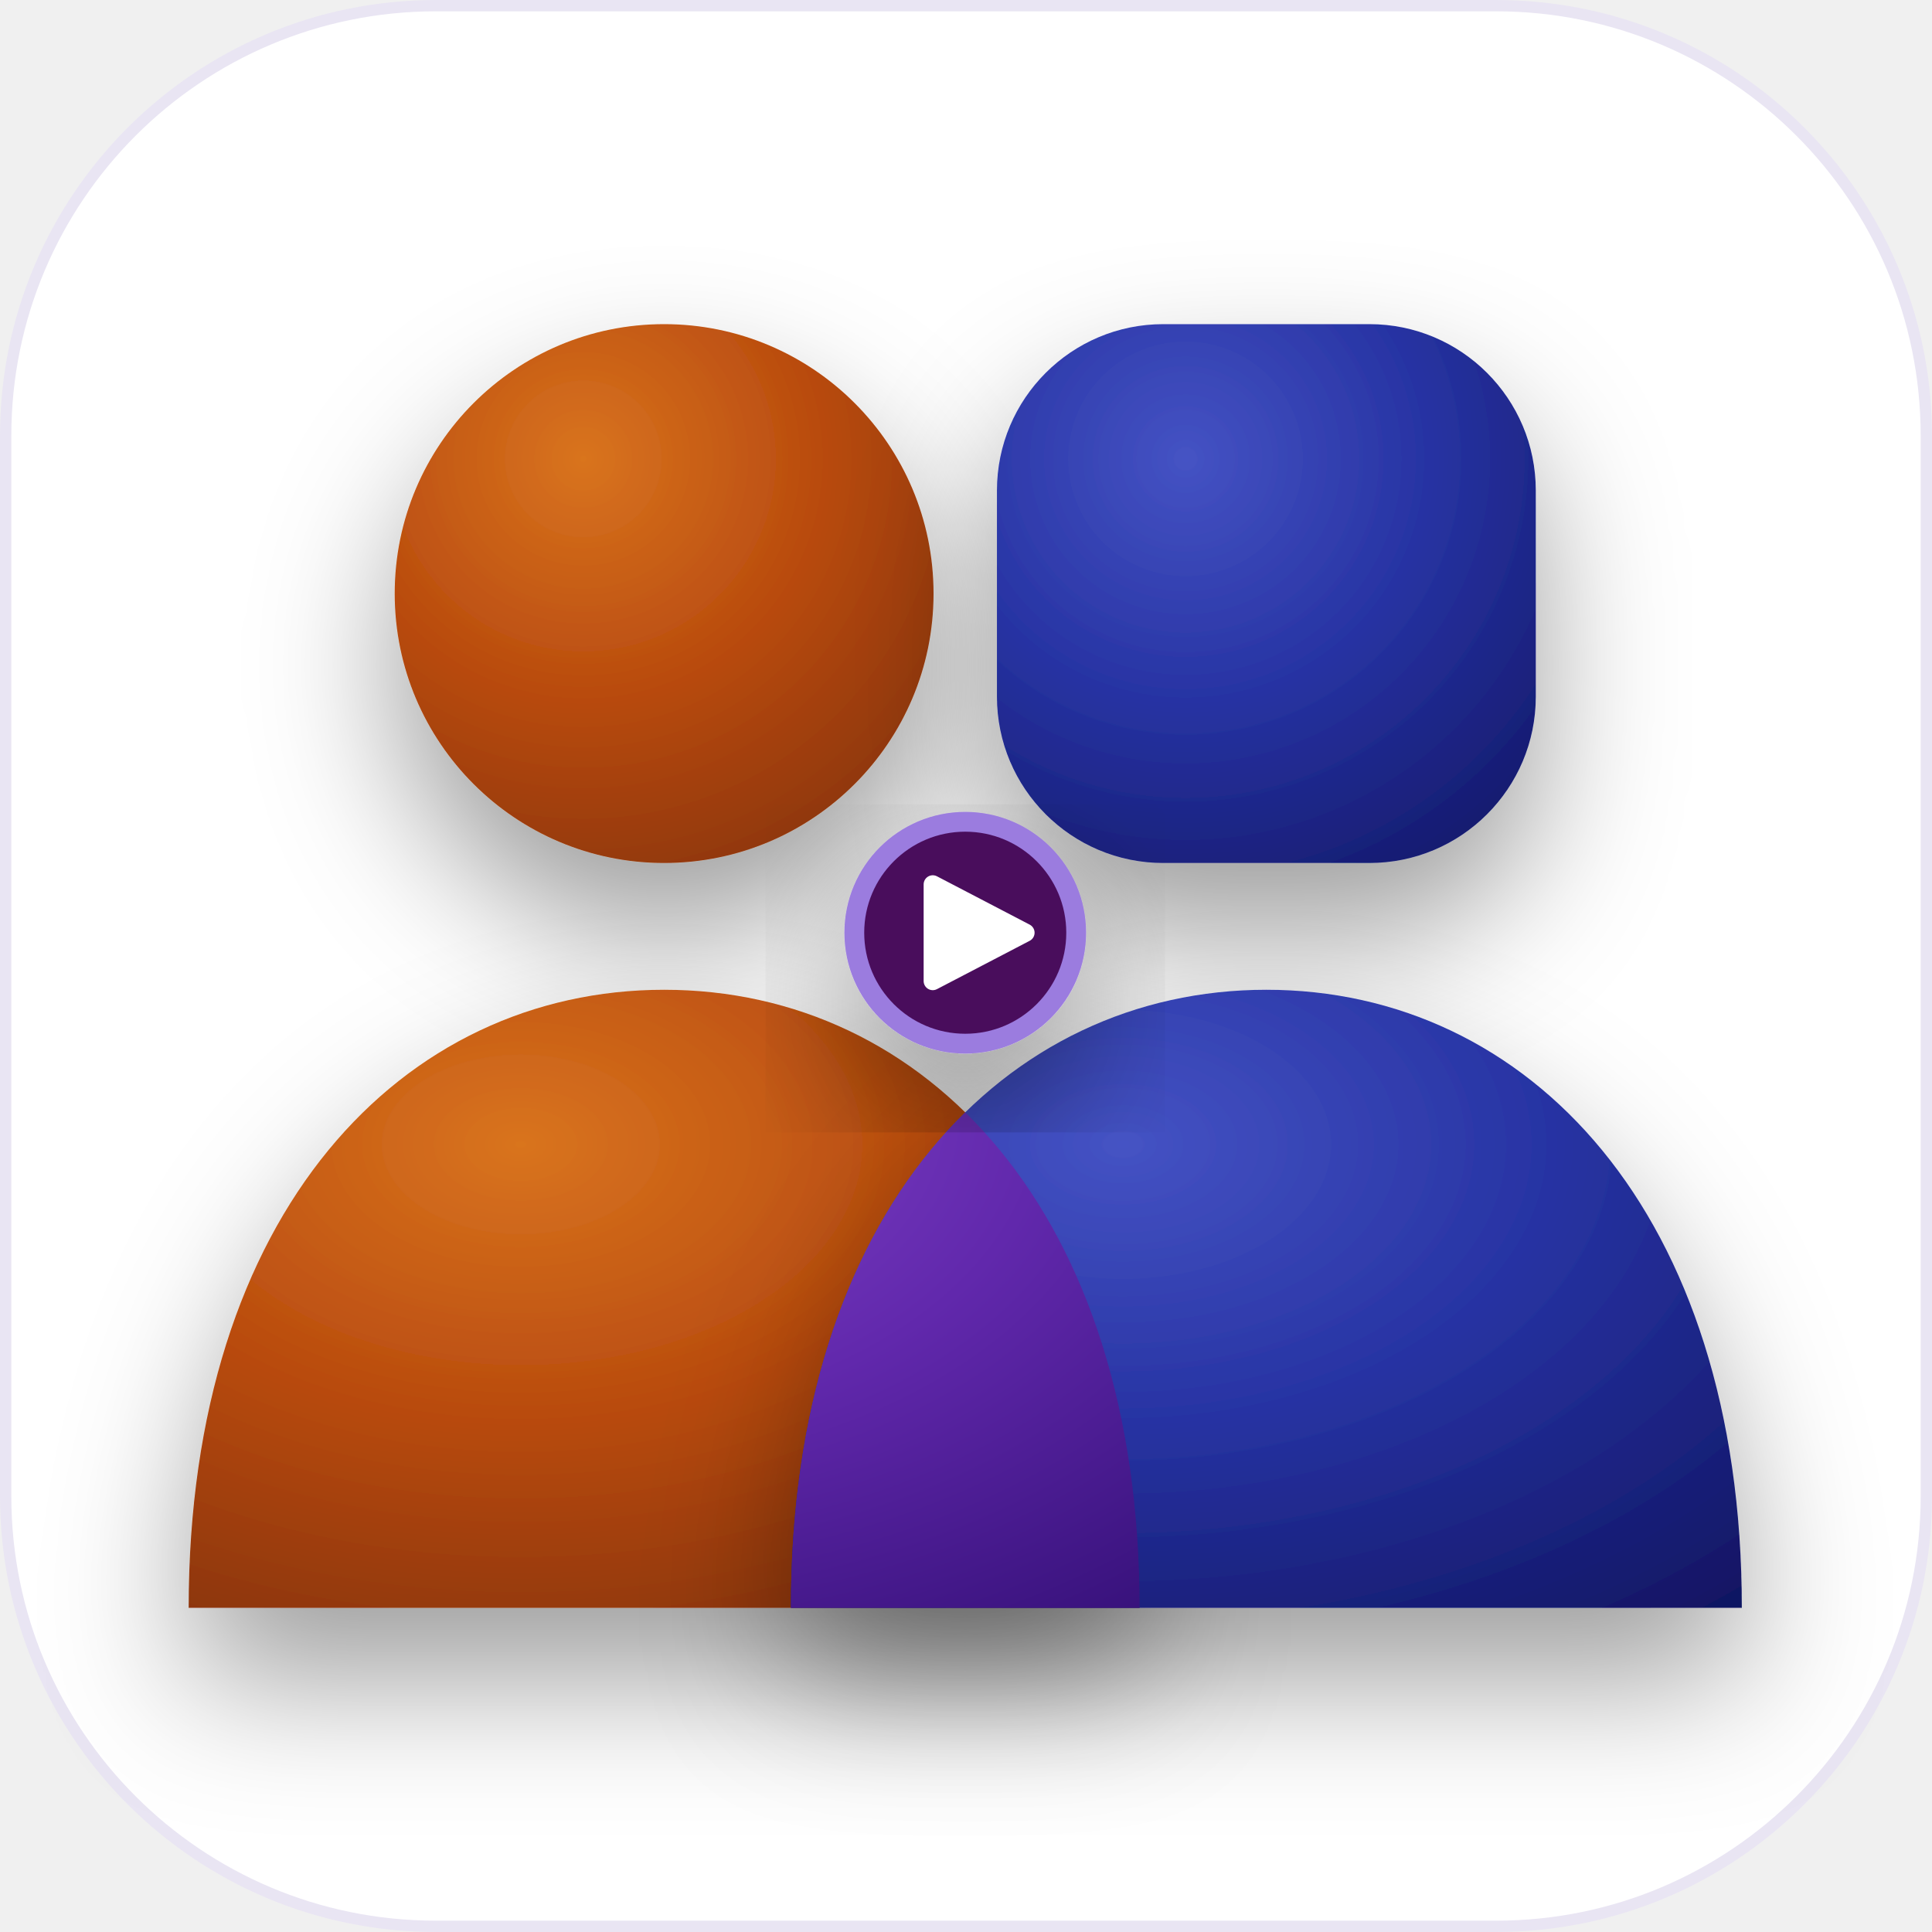
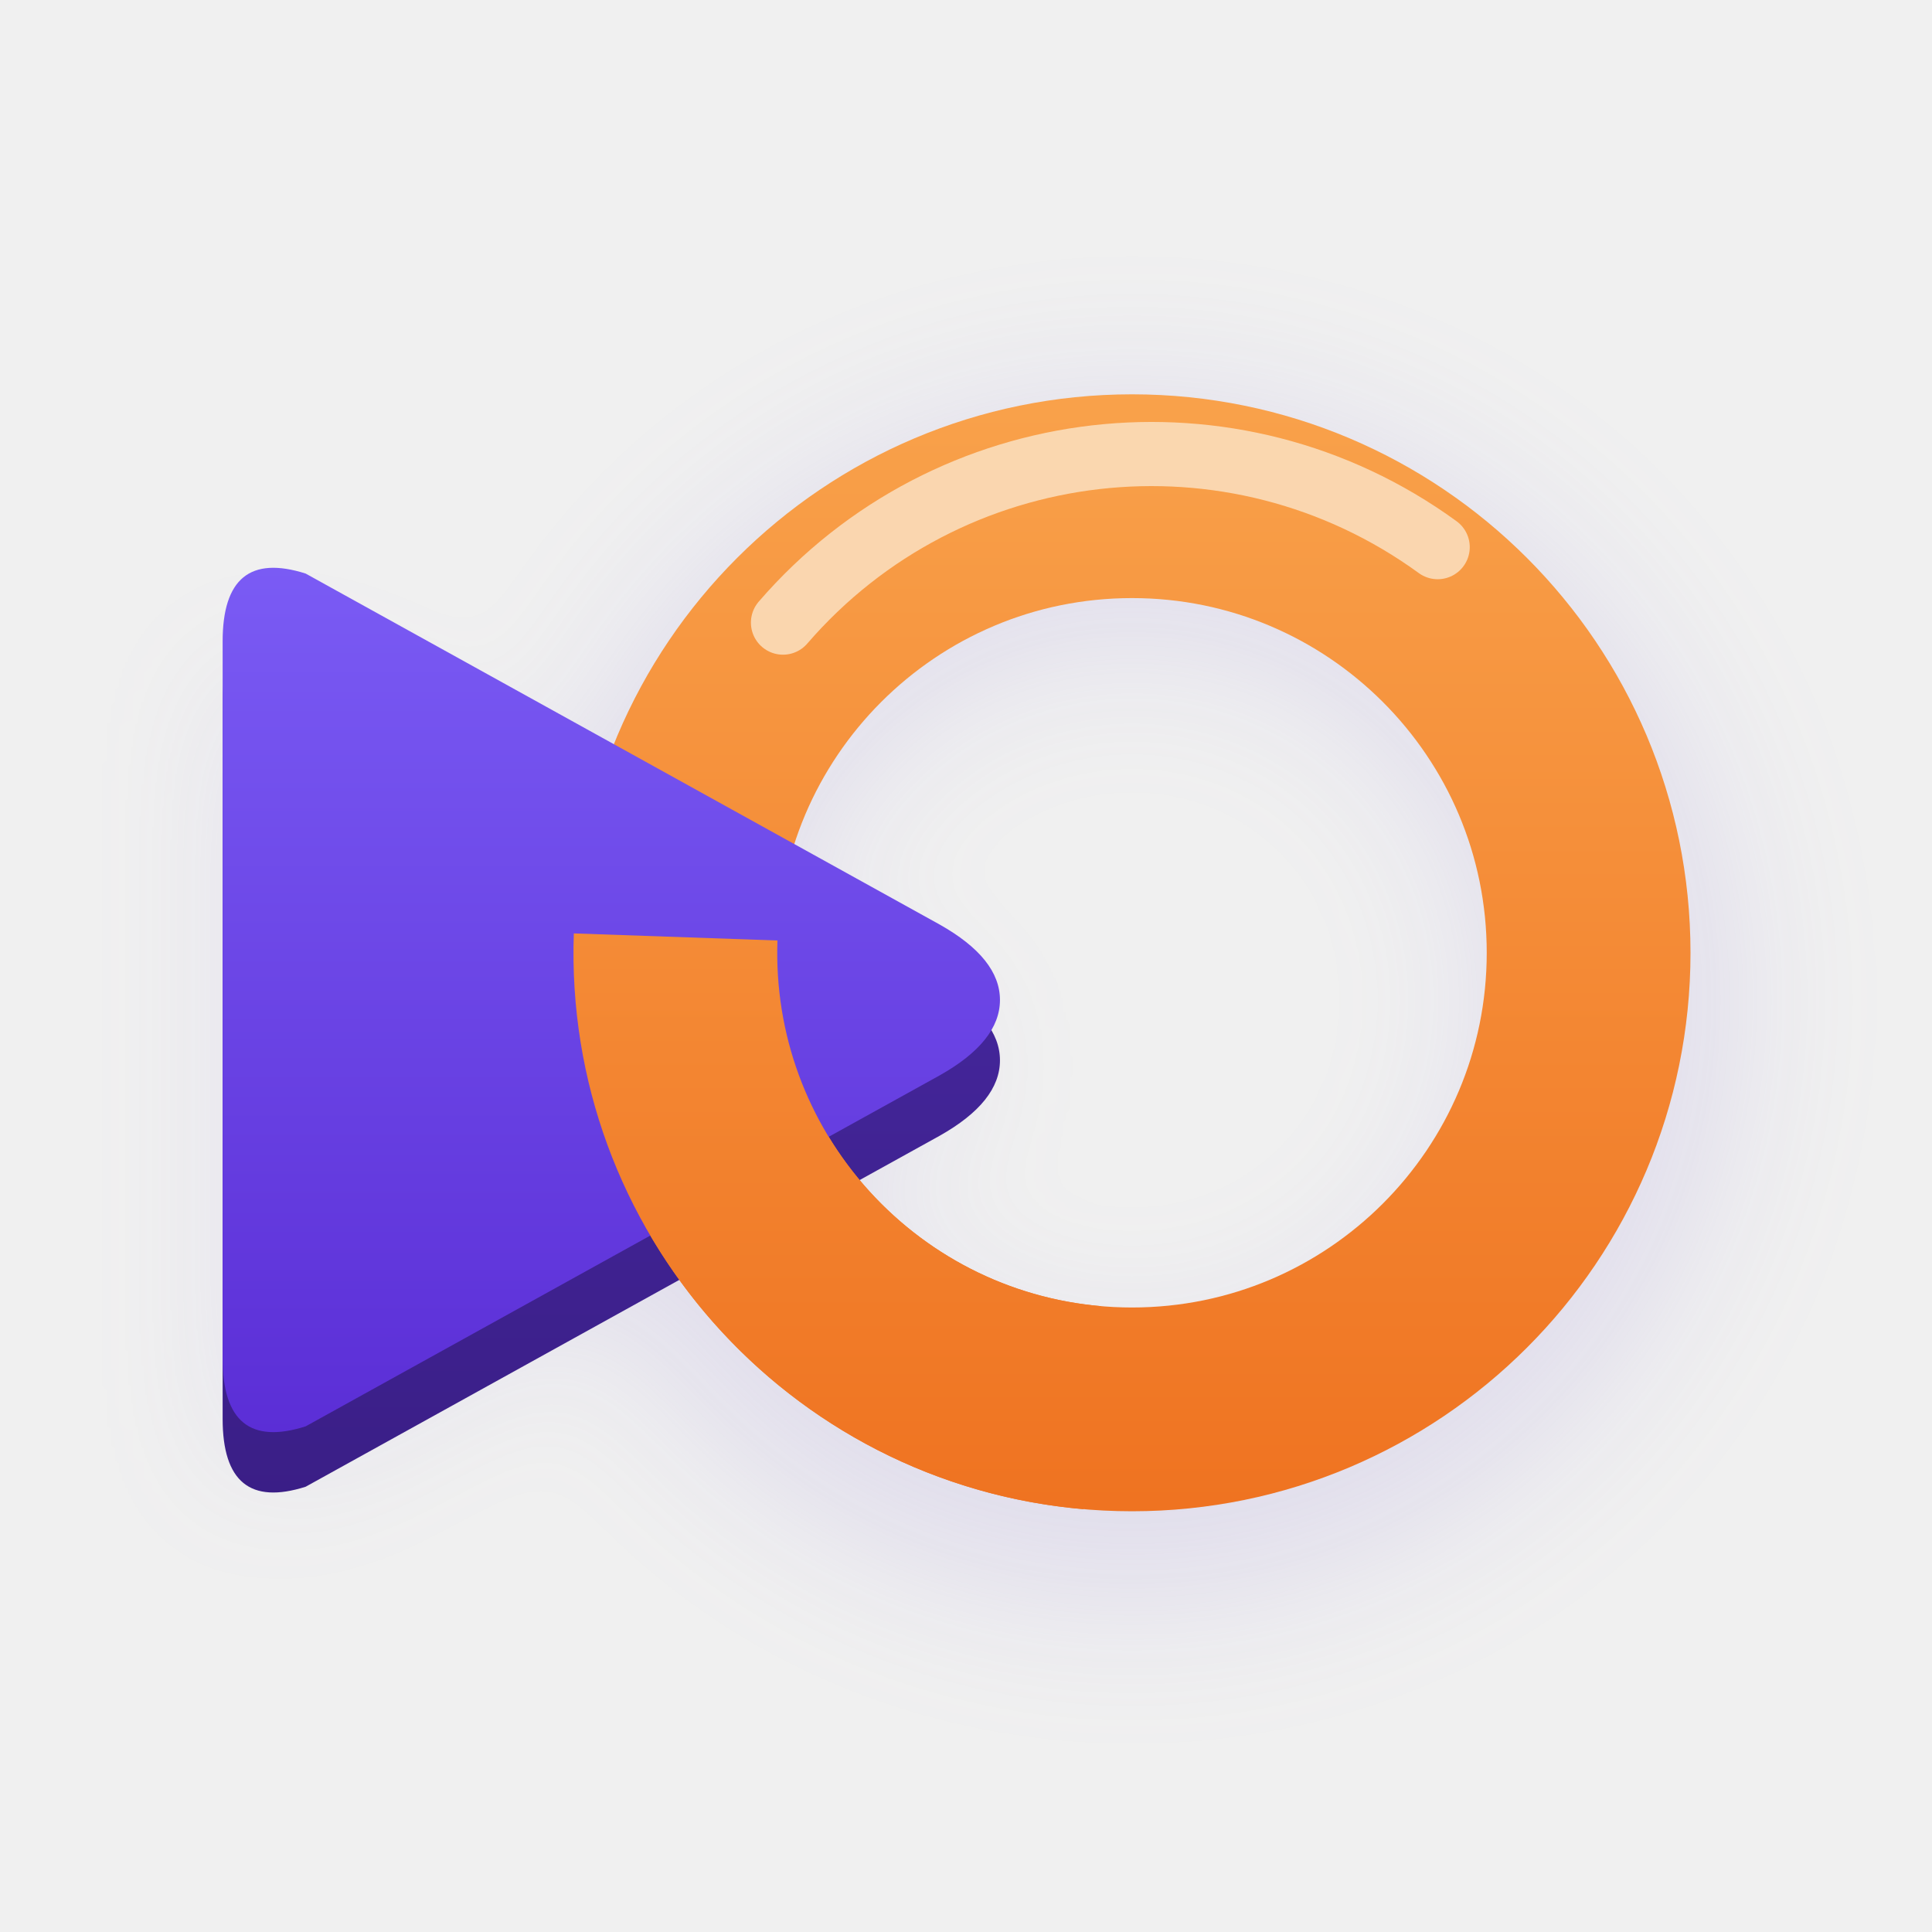
- <svg xmlns="http://www.w3.org/2000/svg" viewBox="0 0 512 512" role="img" aria-label="Kolab 3D app icon">
+ <svg xmlns="http://www.w3.org/2000/svg" viewBox="0 0 1024 1024">
  <defs>
-     <radialGradient id="creatorSphere" cx="0.35" cy="0.25" r="1">
-       <stop offset="0" stop-color="#D9741F" />
-       <stop offset="0.45" stop-color="#B84A0E" />
-       <stop offset="1" stop-color="#7A2D08" />
-     </radialGradient>
-     <radialGradient id="brandSphere" cx="0.35" cy="0.25" r="1">
-       <stop offset="0" stop-color="#4553C4" />
-       <stop offset="0.45" stop-color="#2733A3" />
-       <stop offset="1" stop-color="#101460" />
-     </radialGradient>
-     <radialGradient id="blendSphere" cx="0.4" cy="0.2" r="1">
-       <stop offset="0" stop-color="#8547CC" />
-       <stop offset="0.5" stop-color="#6128AC" />
-       <stop offset="1" stop-color="#38127C" />
-     </radialGradient>
-     <filter id="softShadow" x="-40%" y="-40%" width="180%" height="180%">
-       <feDropShadow dx="0" dy="9" stdDeviation="9" flood-color="#000000" flood-opacity="0.38" />
+     <linearGradient id="purple" x1="0" y1="290" x2="0" y2="760" gradientUnits="userSpaceOnUse">
+       <stop offset="0" stop-color="#7B5CF5" />
+       <stop offset="1" stop-color="#5B2ED6" />
+     </linearGradient>
+     <linearGradient id="purpleDark" x1="0" y1="330" x2="0" y2="800" gradientUnits="userSpaceOnUse">
+       <stop offset="0" stop-color="#4A2BA8" />
+       <stop offset="1" stop-color="#3A1E86" />
+     </linearGradient>
+     <linearGradient id="orange" x1="600" y1="205" x2="600" y2="810" gradientUnits="userSpaceOnUse">
+       <stop offset="0" stop-color="#F9A24B" />
+       <stop offset="1" stop-color="#EF7220" />
+     </linearGradient>
+     <filter id="softGlow" x="-30%" y="-30%" width="160%" height="160%">
+       <feGaussianBlur stdDeviation="38" />
    </filter>
-     <clipPath id="cHead3d">
-       <circle cx="82" cy="62" r="34" />
-     </clipPath>
-     <clipPath id="bHead3d">
-       <rect x="124" y="28" width="68" height="68" rx="21" />
-     </clipPath>
-     <clipPath id="cBody3d">
-       <path d="M22 190 C22 140 49 112 82 112 C115 112 142 140 142 190 Z" />
-     </clipPath>
-     <clipPath id="bBody3d">
-       <path d="M98 190 C98 140 125 112 158 112 C191 112 218 140 218 190 Z" />
-     </clipPath>
  </defs>
-   <rect x="1.5" y="1.5" width="509" height="509" rx="114" fill="#FFFFFF" stroke="#E9E5F3" stroke-width="3" />
-   <g transform="translate(3.8,27.1) scale(2.1)">
-     <circle cx="82" cy="62" r="34" fill="url(#creatorSphere)" filter="url(#softShadow)" />
-     <path d="M22 190 C22 140 49 112 82 112 C115 112 142 140 142 190 Z" fill="url(#creatorSphere)" filter="url(#softShadow)" />
-     <rect x="124" y="28" width="68" height="68" rx="21" fill="url(#brandSphere)" filter="url(#softShadow)" />
-     <path d="M98 190 C98 140 125 112 158 112 C191 112 218 140 218 190 Z" fill="url(#brandSphere)" filter="url(#softShadow)" />
-     <g clip-path="url(#bBody3d)">
-       <path d="M22 190 C22 140 49 112 82 112 C115 112 142 140 142 190 Z" fill="url(#blendSphere)" />
-     </g>
-     <circle cx="120" cy="104.8" r="14" fill="#4A0E5C" stroke="#9B7BDF" stroke-width="2.5" filter="url(#softShadow)" />
-     <path d="M115.9 98.7 L127.6 104.8 L115.9 110.9 Z" fill="#FFFFFF" stroke="#FFFFFF" stroke-width="2.3" stroke-linejoin="round" />
+   <g filter="url(#softGlow)" opacity="0.16">
+     <circle cx="600" cy="530" r="255" fill="none" stroke="#8F7BD8" stroke-width="130" />
+     <path d="M130 360 L500 545 L500 585 L130 780 Z" fill="#8F7BD8" />
  </g>
+   <path fill="url(#purpleDark)" d="M118 372 Q118 322 162 336 L498 522 Q530 540 530 562 Q530 584 498 602 L162 788 Q118 802 118 752 Z" />
+   <circle cx="600" cy="505" r="242" fill="none" stroke="url(#orange)" stroke-width="108" />
+   <path fill="url(#purple)" d="M118 340 Q118 290 162 304 L498 490 Q530 508 530 530 Q530 552 498 570 L162 756 Q118 770 118 720 Z" />
+   <path fill="none" stroke="url(#orange)" stroke-width="108" d="M 578.9 746.1 A 242 242 0 0 1 358.1 496.6" />
+   <path fill="none" stroke="#FBDDBA" stroke-width="34" stroke-linecap="round" opacity="0.9" d="M 415 330 A 258 258 0 0 1 762 290" />
</svg>
